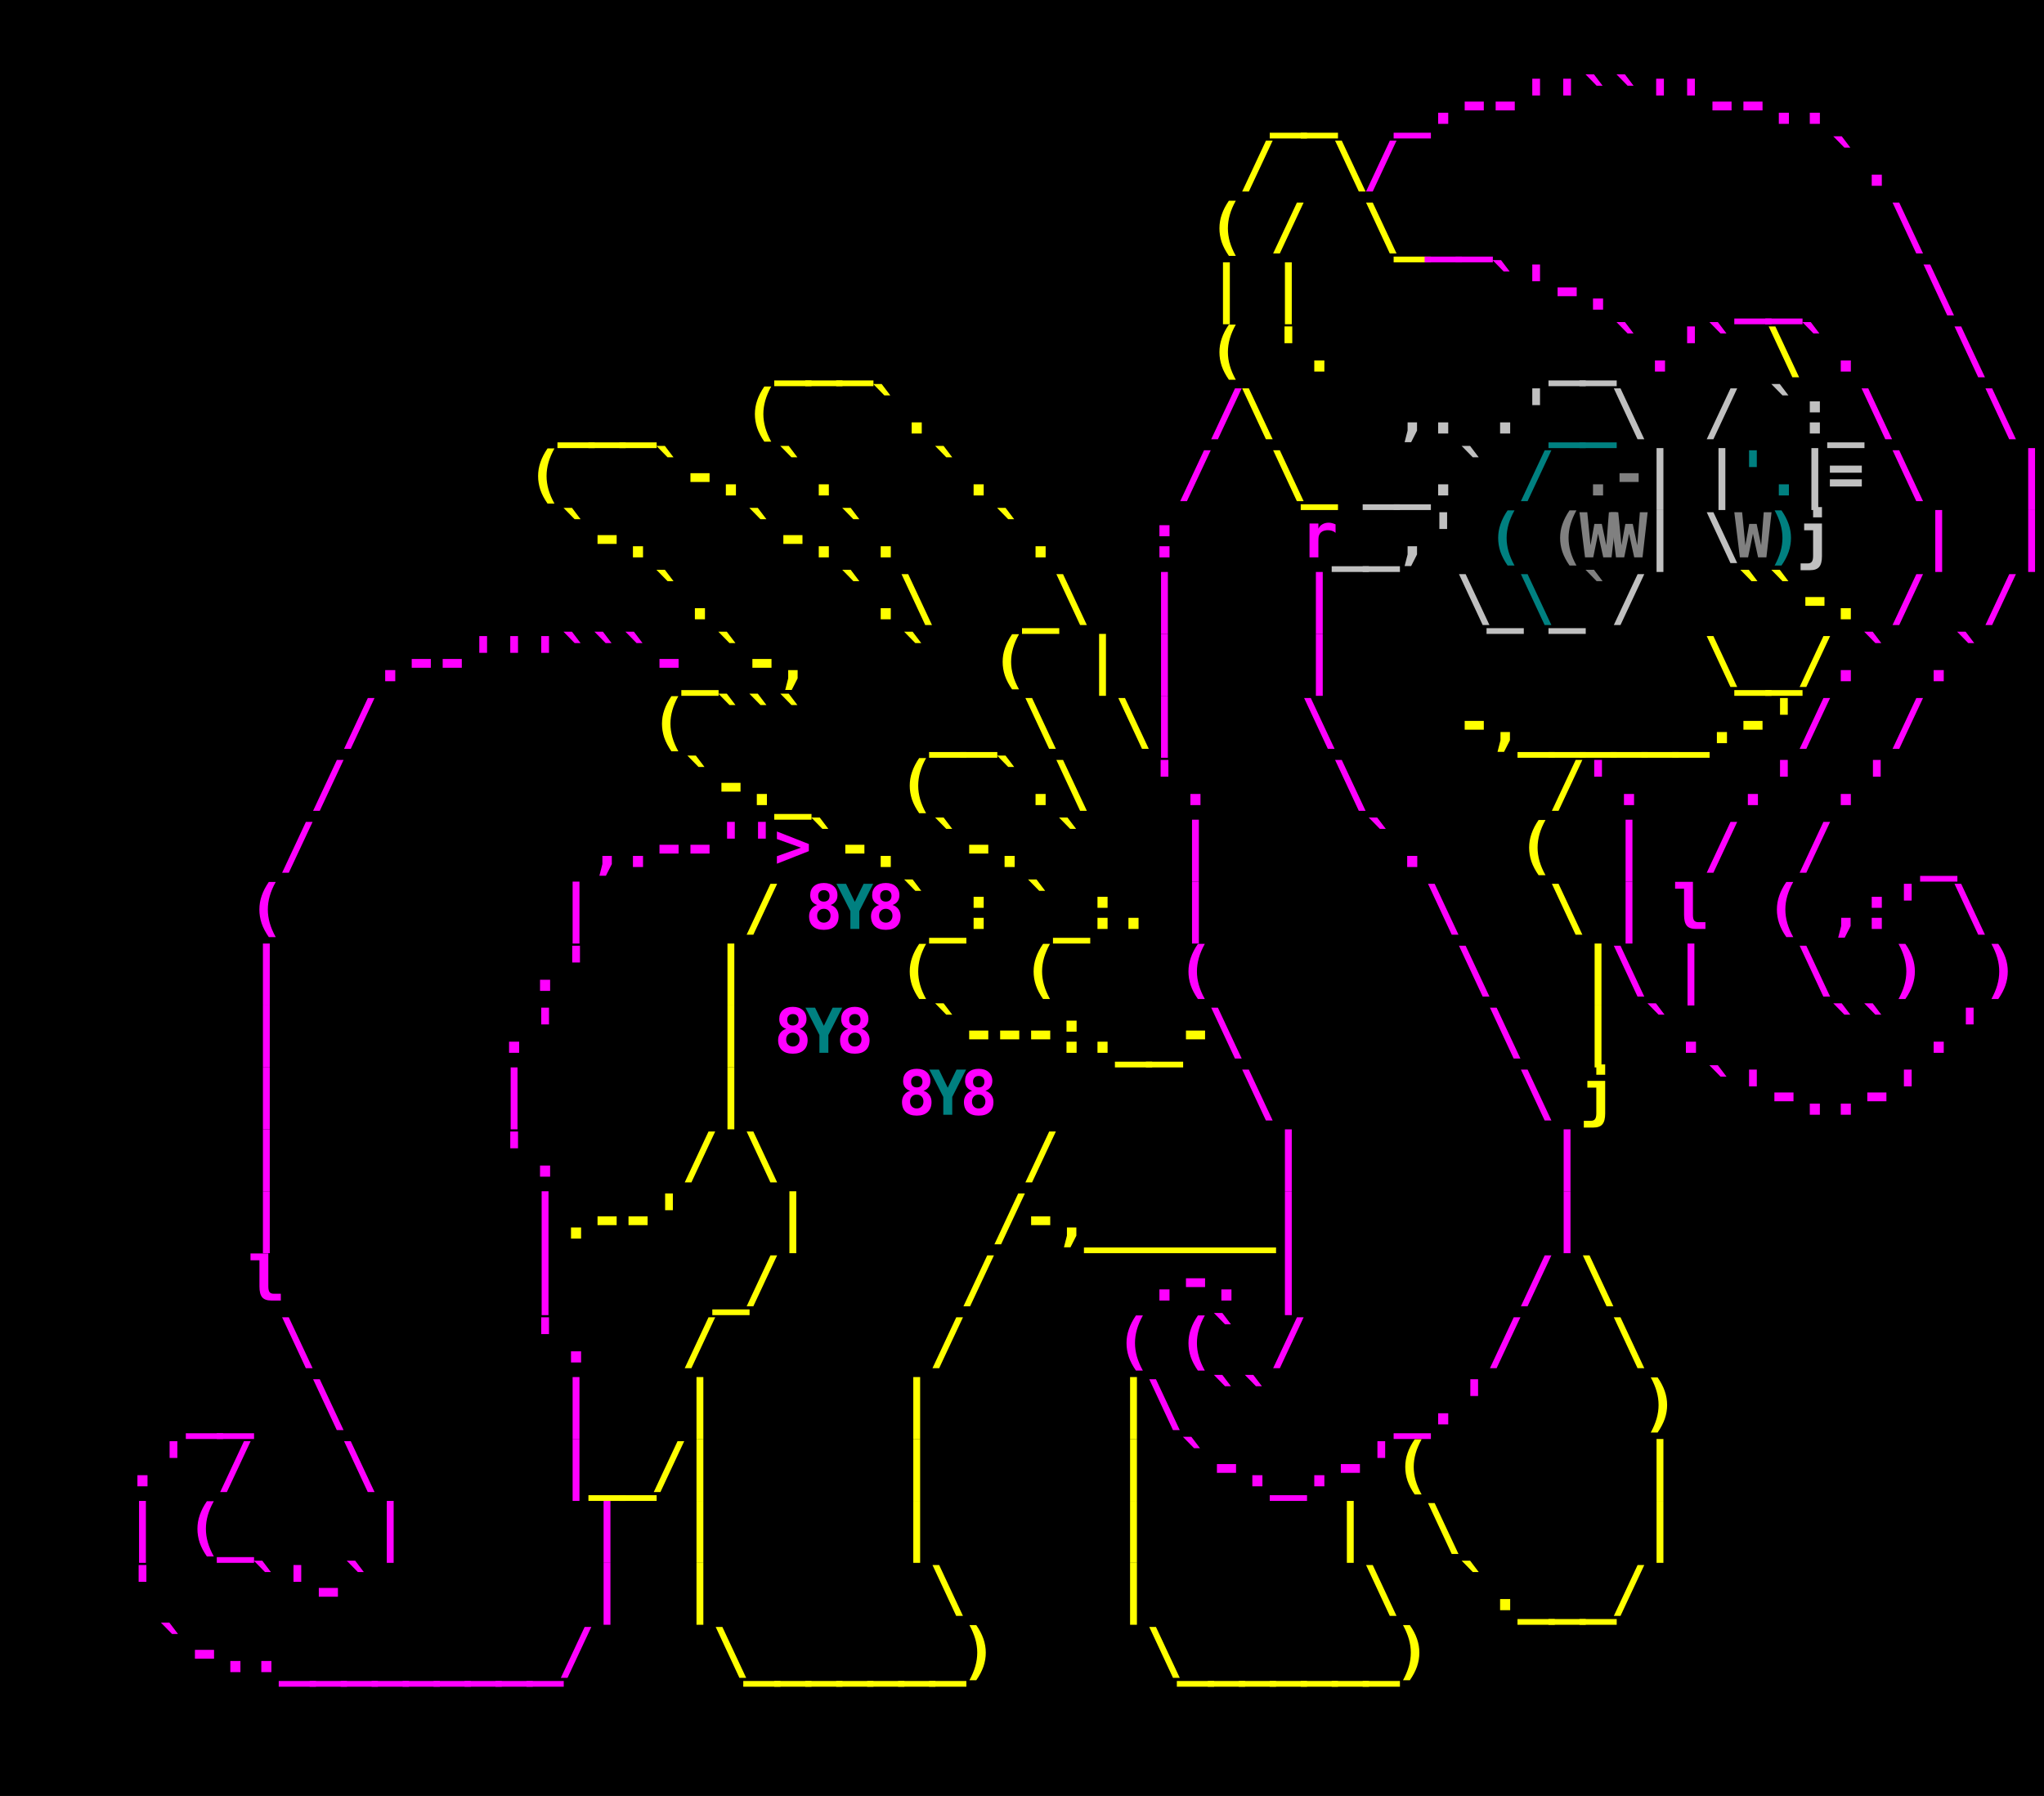
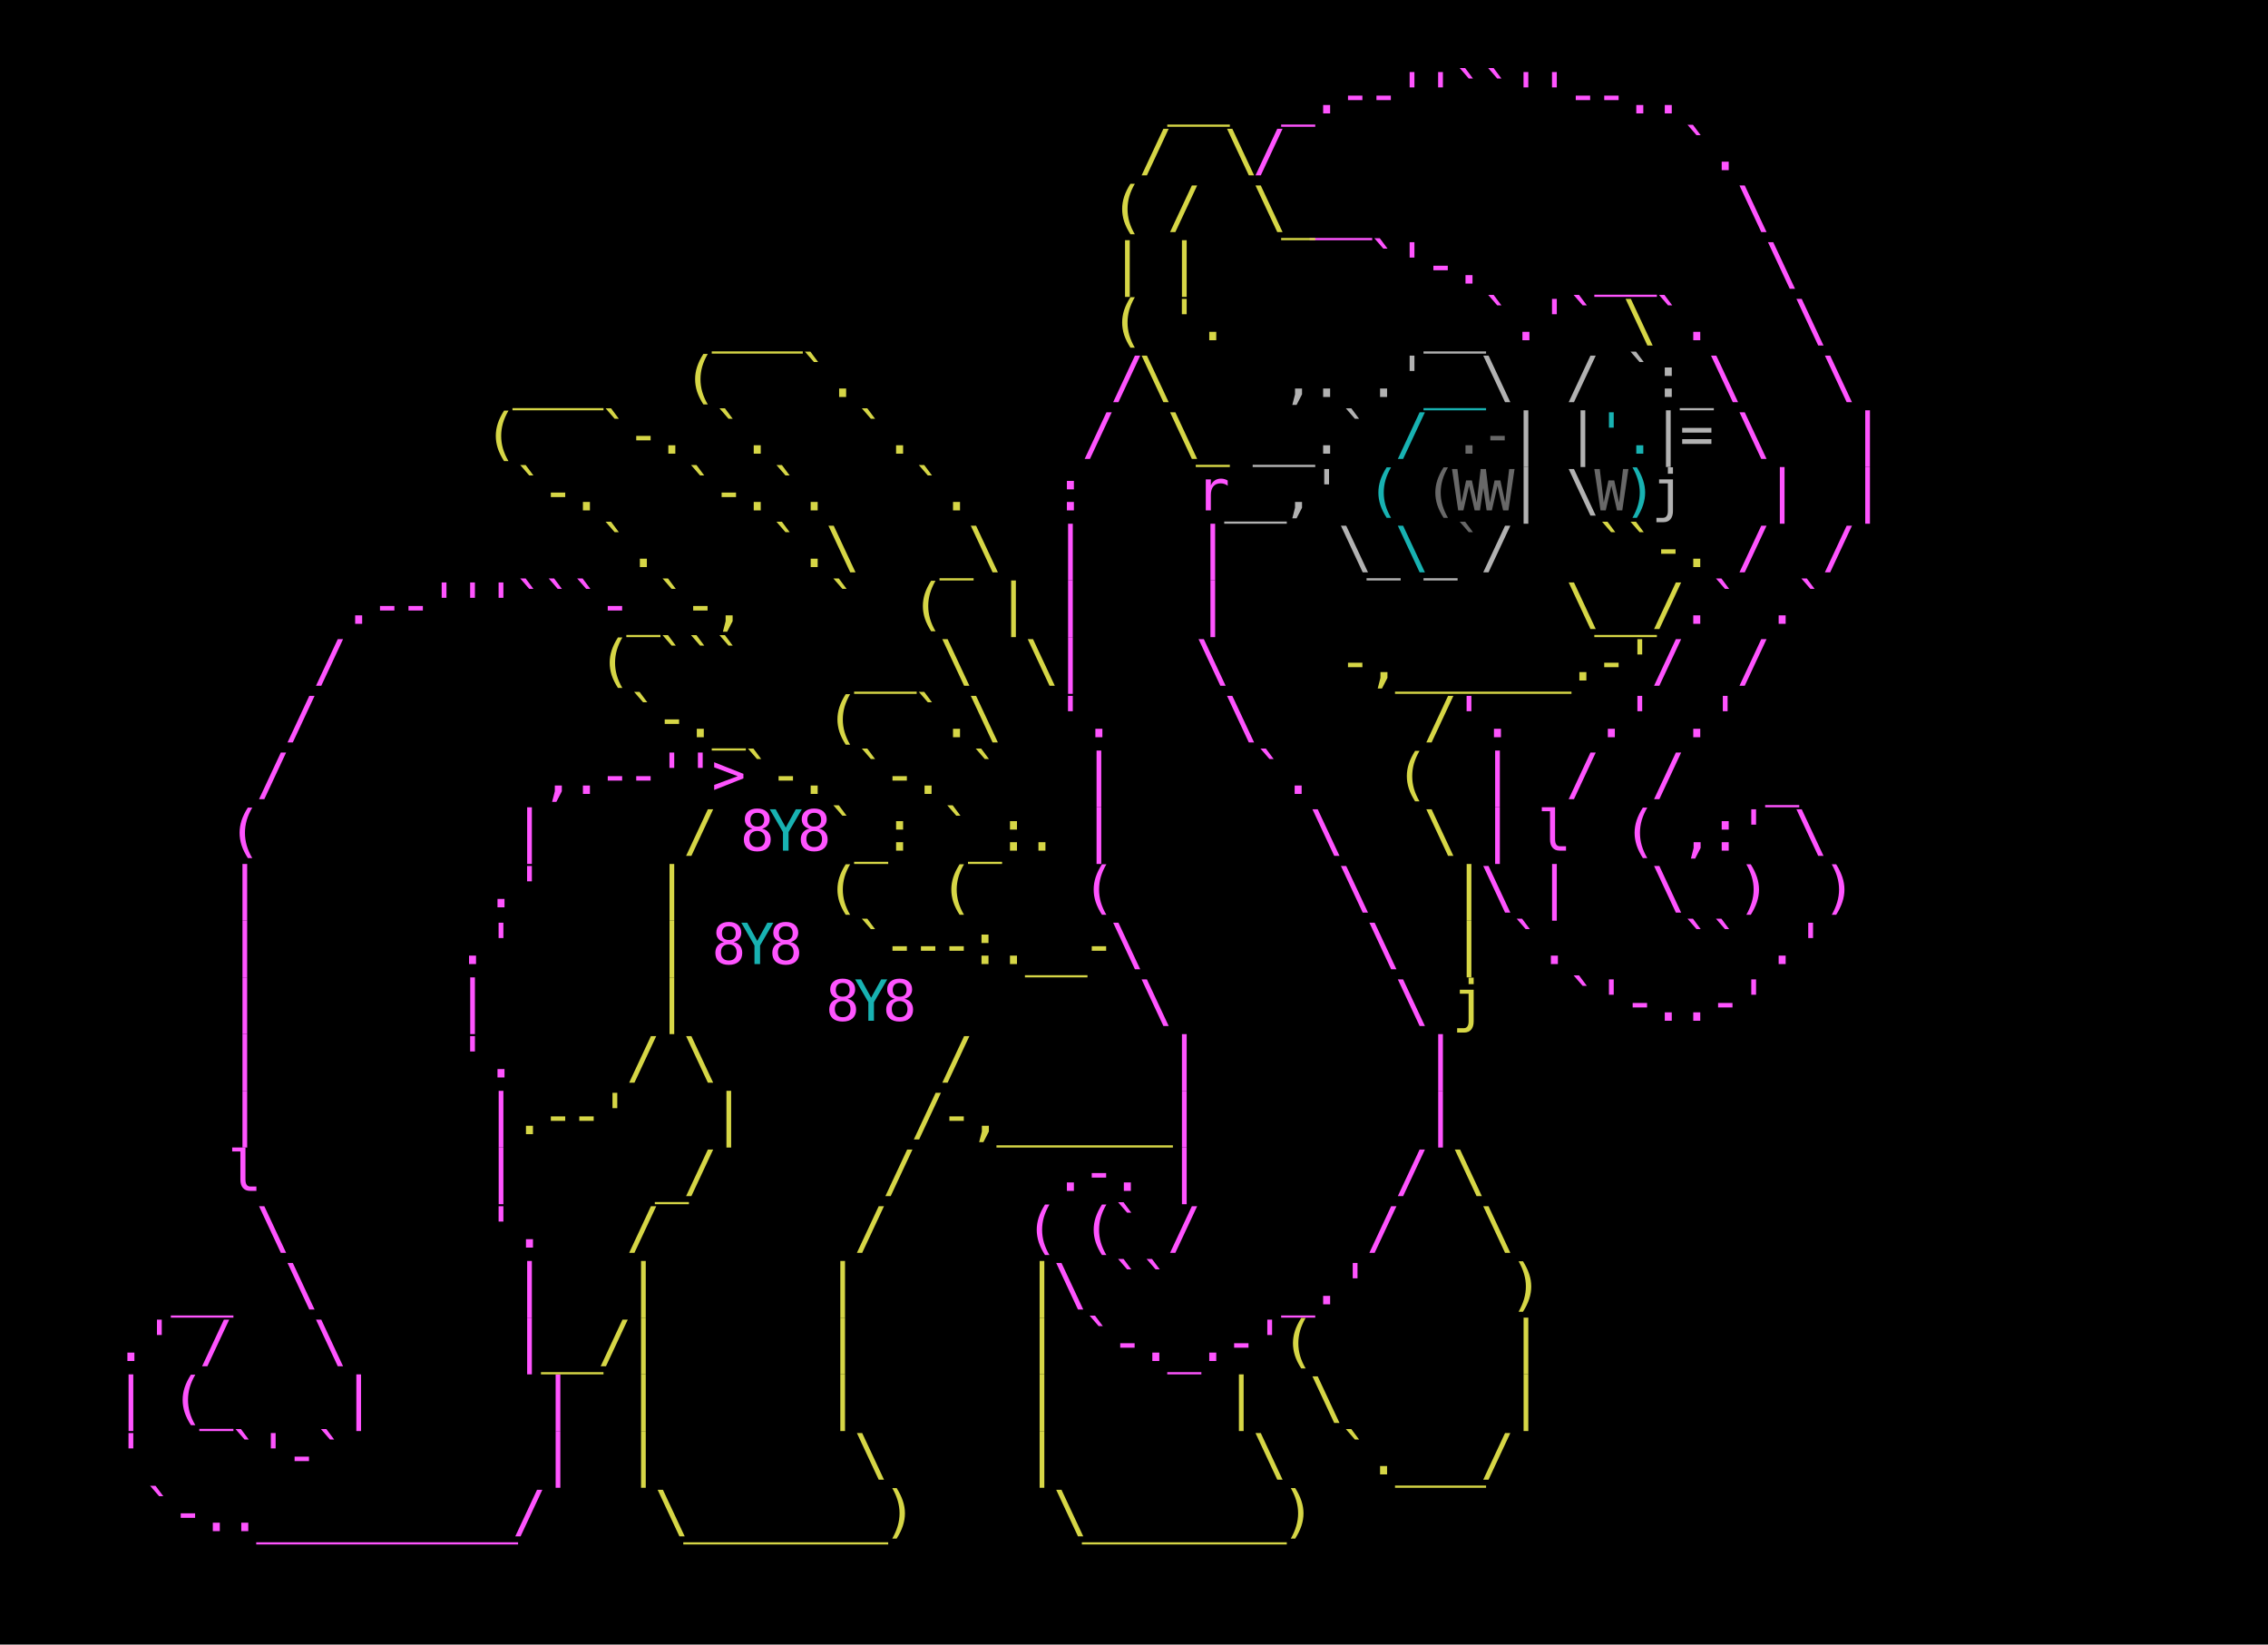
- <svg xmlns="http://www.w3.org/2000/svg" width="396" height="348">
-   <rect style="fill:black;stroke:none;" width="396" height="348" x="0" y="0" />
-   <text y="0" x="0" style="font-family:monospace;font-size:12px;font-weight:bold;">
-     <tspan x="246" y="24" style="fill:yellow;">_</tspan>
-     <tspan x="252" y="24" style="fill:yellow;">_</tspan>
-     <tspan x="270" y="24" style="fill:magenta;">_</tspan>
-     <tspan x="276" y="24" style="fill:magenta;">.</tspan>
-     <tspan x="282" y="24" style="fill:magenta;">-</tspan>
-     <tspan x="288" y="24" style="fill:magenta;">-</tspan>
-     <tspan x="294" y="24" style="fill:magenta;">'</tspan>
-     <tspan x="300" y="24" style="fill:magenta;">'</tspan>
-     <tspan x="306" y="24" style="fill:magenta;">`</tspan>
-     <tspan x="312" y="24" style="fill:magenta;">`</tspan>
-     <tspan x="318" y="24" style="fill:magenta;">'</tspan>
-     <tspan x="324" y="24" style="fill:magenta;">'</tspan>
-     <tspan x="330" y="24" style="fill:magenta;">-</tspan>
-     <tspan x="336" y="24" style="fill:magenta;">-</tspan>
-     <tspan x="342" y="24" style="fill:magenta;">.</tspan>
-     <tspan x="348" y="24" style="fill:magenta;">.</tspan>
-     <tspan x="240" y="36" style="fill:yellow;">/</tspan>
-     <tspan x="258" y="36" style="fill:yellow;">\</tspan>
-     <tspan x="264" y="36" style="fill:magenta;">/</tspan>
-     <tspan x="354" y="36" style="fill:magenta;">`</tspan>
-     <tspan x="360" y="36" style="fill:magenta;">.</tspan>
-     <tspan x="234" y="48" style="fill:yellow;">(</tspan>
-     <tspan x="246" y="48" style="fill:yellow;">/</tspan>
-     <tspan x="264" y="48" style="fill:yellow;">\</tspan>
-     <tspan x="270" y="48" style="fill:yellow;">_</tspan>
-     <tspan x="276" y="48" style="fill:magenta;">_</tspan>
-     <tspan x="282" y="48" style="fill:magenta;">_</tspan>
-     <tspan x="366" y="48" style="fill:magenta;">\</tspan>
-     <tspan x="234" y="60" style="fill:yellow;">|</tspan>
-     <tspan x="246" y="60" style="fill:yellow;">|</tspan>
-     <tspan x="288" y="60" style="fill:magenta;">`</tspan>
-     <tspan x="294" y="60" style="fill:magenta;">'</tspan>
-     <tspan x="300" y="60" style="fill:magenta;">-</tspan>
-     <tspan x="306" y="60" style="fill:magenta;">.</tspan>
-     <tspan x="336" y="60" style="fill:magenta;">_</tspan>
-     <tspan x="342" y="60" style="fill:magenta;">_</tspan>
-     <tspan x="372" y="60" style="fill:magenta;">\</tspan>
-     <tspan x="150" y="72" style="fill:yellow;">_</tspan>
-     <tspan x="156" y="72" style="fill:yellow;">_</tspan>
-     <tspan x="162" y="72" style="fill:yellow;">_</tspan>
-     <tspan x="234" y="72" style="fill:yellow;">(</tspan>
-     <tspan x="246" y="72" style="fill:yellow;">'</tspan>
-     <tspan x="252" y="72" style="fill:yellow;">.</tspan>
-     <tspan x="300" y="72" style="fill:silver;">_</tspan>
-     <tspan x="306" y="72" style="fill:silver;">_</tspan>
-     <tspan x="312" y="72" style="fill:magenta;">`</tspan>
-     <tspan x="318" y="72" style="fill:magenta;">.</tspan>
-     <tspan x="324" y="72" style="fill:magenta;">'</tspan>
-     <tspan x="330" y="72" style="fill:magenta;">`</tspan>
-     <tspan x="342" y="72" style="fill:yellow;">\</tspan>
-     <tspan x="348" y="72" style="fill:magenta;">`</tspan>
-     <tspan x="354" y="72" style="fill:magenta;">.</tspan>
-     <tspan x="378" y="72" style="fill:magenta;">\</tspan>
-     <tspan x="108" y="84" style="fill:yellow;">_</tspan>
-     <tspan x="114" y="84" style="fill:yellow;">_</tspan>
-     <tspan x="120" y="84" style="fill:yellow;">_</tspan>
-     <tspan x="144" y="84" style="fill:yellow;">(</tspan>
-     <tspan x="168" y="84" style="fill:yellow;">`</tspan>
-     <tspan x="174" y="84" style="fill:yellow;">.</tspan>
-     <tspan x="234" y="84" style="fill:magenta;">/</tspan>
-     <tspan x="240" y="84" style="fill:yellow;">\</tspan>
-     <tspan x="270" y="84" style="fill:silver;">,</tspan>
-     <tspan x="276" y="84" style="fill:silver;">.</tspan>
-     <tspan x="288" y="84" style="fill:silver;">.</tspan>
-     <tspan x="294" y="84" style="fill:silver;">'</tspan>
-     <tspan x="300" y="84" style="fill:teal;">_</tspan>
-     <tspan x="306" y="84" style="fill:teal;">_</tspan>
-     <tspan x="312" y="84" style="fill:silver;">\</tspan>
-     <tspan x="330" y="84" style="fill:silver;">/</tspan>
-     <tspan x="342" y="84" style="fill:silver;">`</tspan>
-     <tspan x="348" y="84" style="fill:silver;">:</tspan>
-     <tspan x="354" y="84" style="fill:silver;">_</tspan>
-     <tspan x="360" y="84" style="fill:magenta;">\</tspan>
-     <tspan x="384" y="84" style="fill:magenta;">\</tspan>
-     <tspan x="102" y="96" style="fill:yellow;">(</tspan>
-     <tspan x="126" y="96" style="fill:yellow;">`</tspan>
-     <tspan x="132" y="96" style="fill:yellow;">-</tspan>
-     <tspan x="138" y="96" style="fill:yellow;">.</tspan>
-     <tspan x="150" y="96" style="fill:yellow;">`</tspan>
-     <tspan x="156" y="96" style="fill:yellow;">.</tspan>
-     <tspan x="180" y="96" style="fill:yellow;">`</tspan>
-     <tspan x="186" y="96" style="fill:yellow;">.</tspan>
-     <tspan x="228" y="96" style="fill:magenta;">/</tspan>
-     <tspan x="246" y="96" style="fill:yellow;">\</tspan>
-     <tspan x="252" y="96" style="fill:yellow;">_</tspan>
-     <tspan x="264" y="96" style="fill:silver;">_</tspan>
-     <tspan x="270" y="96" style="fill:silver;">_</tspan>
-     <tspan x="276" y="96" style="fill:silver;">.</tspan>
-     <tspan x="282" y="96" style="fill:silver;">`</tspan>
-     <tspan x="294" y="96" style="fill:teal;">/</tspan>
-     <tspan x="306" y="96" style="fill:gray;">.</tspan>
-     <tspan x="312" y="96" style="fill:gray;">-</tspan>
-     <tspan x="318" y="96" style="fill:silver;">|</tspan>
-     <tspan x="330" y="96" style="fill:silver;">|</tspan>
-     <tspan x="336" y="96" style="fill:teal;">'</tspan>
-     <tspan x="342" y="96" style="fill:teal;">.</tspan>
-     <tspan x="348" y="96" style="fill:silver;">|</tspan>
-     <tspan x="354" y="96" style="fill:silver;">=</tspan>
-     <tspan x="366" y="96" style="fill:magenta;">\</tspan>
-     <tspan x="390" y="96" style="fill:magenta;">|</tspan>
-     <tspan x="108" y="108" style="fill:yellow;">`</tspan>
-     <tspan x="114" y="108" style="fill:yellow;">-</tspan>
-     <tspan x="120" y="108" style="fill:yellow;">.</tspan>
-     <tspan x="144" y="108" style="fill:yellow;">`</tspan>
-     <tspan x="150" y="108" style="fill:yellow;">-</tspan>
-     <tspan x="156" y="108" style="fill:yellow;">.</tspan>
-     <tspan x="162" y="108" style="fill:yellow;">`</tspan>
-     <tspan x="168" y="108" style="fill:yellow;">.</tspan>
-     <tspan x="192" y="108" style="fill:yellow;">`</tspan>
-     <tspan x="198" y="108" style="fill:yellow;">.</tspan>
-     <tspan x="222" y="108" style="fill:magenta;">:</tspan>
-     <tspan x="252" y="108" style="fill:magenta;">r</tspan>
-     <tspan x="258" y="108" style="fill:silver;">_</tspan>
-     <tspan x="264" y="108" style="fill:silver;">_</tspan>
-     <tspan x="270" y="108" style="fill:silver;">,</tspan>
-     <tspan x="276" y="108" style="fill:silver;">'</tspan>
-     <tspan x="288" y="108" style="fill:teal;">(</tspan>
-     <tspan x="300" y="108" style="fill:gray;">(</tspan>
-     <tspan x="306" y="108" style="fill:gray;">W</tspan>
-     <tspan x="312" y="108" style="fill:gray;">W</tspan>
-     <tspan x="318" y="108" style="fill:silver;">|</tspan>
-     <tspan x="330" y="108" style="fill:silver;">\</tspan>
-     <tspan x="336" y="108" style="fill:gray;">W</tspan>
-     <tspan x="342" y="108" style="fill:teal;">)</tspan>
-     <tspan x="348" y="108" style="fill:silver;">j</tspan>
-     <tspan x="372" y="108" style="fill:magenta;">|</tspan>
-     <tspan x="390" y="108" style="fill:magenta;">|</tspan>
-     <tspan x="126" y="120" style="fill:yellow;">`</tspan>
-     <tspan x="132" y="120" style="fill:yellow;">.</tspan>
-     <tspan x="162" y="120" style="fill:yellow;">`</tspan>
-     <tspan x="168" y="120" style="fill:yellow;">.</tspan>
-     <tspan x="174" y="120" style="fill:yellow;">\</tspan>
-     <tspan x="198" y="120" style="fill:yellow;">_</tspan>
-     <tspan x="204" y="120" style="fill:yellow;">\</tspan>
-     <tspan x="222" y="120" style="fill:magenta;">|</tspan>
-     <tspan x="252" y="120" style="fill:magenta;">|</tspan>
-     <tspan x="282" y="120" style="fill:silver;">\</tspan>
-     <tspan x="288" y="120" style="fill:silver;">_</tspan>
-     <tspan x="294" y="120" style="fill:teal;">\</tspan>
-     <tspan x="300" y="120" style="fill:silver;">_</tspan>
-     <tspan x="306" y="120" style="fill:gray;">`</tspan>
-     <tspan x="312" y="120" style="fill:silver;">/</tspan>
-     <tspan x="336" y="120" style="fill:yellow;">`</tspan>
-     <tspan x="342" y="120" style="fill:yellow;">`</tspan>
-     <tspan x="348" y="120" style="fill:yellow;">-</tspan>
-     <tspan x="354" y="120" style="fill:yellow;">.</tspan>
-     <tspan x="366" y="120" style="fill:magenta;">/</tspan>
-     <tspan x="384" y="120" style="fill:magenta;">/</tspan>
-     <tspan x="72" y="132" style="fill:magenta;">.</tspan>
-     <tspan x="78" y="132" style="fill:magenta;">-</tspan>
-     <tspan x="84" y="132" style="fill:magenta;">-</tspan>
-     <tspan x="90" y="132" style="fill:magenta;">'</tspan>
-     <tspan x="96" y="132" style="fill:magenta;">'</tspan>
-     <tspan x="102" y="132" style="fill:magenta;">'</tspan>
-     <tspan x="108" y="132" style="fill:magenta;">`</tspan>
-     <tspan x="114" y="132" style="fill:magenta;">`</tspan>
-     <tspan x="120" y="132" style="fill:magenta;">`</tspan>
-     <tspan x="126" y="132" style="fill:magenta;">-</tspan>
-     <tspan x="132" y="132" style="fill:yellow;">_</tspan>
-     <tspan x="138" y="132" style="fill:yellow;">`</tspan>
-     <tspan x="144" y="132" style="fill:yellow;">-</tspan>
-     <tspan x="150" y="132" style="fill:yellow;">,</tspan>
-     <tspan x="174" y="132" style="fill:yellow;">`</tspan>
-     <tspan x="192" y="132" style="fill:yellow;">(</tspan>
-     <tspan x="210" y="132" style="fill:yellow;">|</tspan>
-     <tspan x="222" y="132" style="fill:magenta;">|</tspan>
-     <tspan x="252" y="132" style="fill:magenta;">|</tspan>
-     <tspan x="330" y="132" style="fill:yellow;">\</tspan>
-     <tspan x="336" y="132" style="fill:yellow;">_</tspan>
-     <tspan x="342" y="132" style="fill:yellow;">_</tspan>
-     <tspan x="348" y="132" style="fill:yellow;">/</tspan>
-     <tspan x="354" y="132" style="fill:magenta;">.</tspan>
-     <tspan x="360" y="132" style="fill:magenta;">`</tspan>
-     <tspan x="372" y="132" style="fill:magenta;">.</tspan>
-     <tspan x="378" y="132" style="fill:magenta;">`</tspan>
-     <tspan x="66" y="144" style="fill:magenta;">/</tspan>
-     <tspan x="126" y="144" style="fill:yellow;">(</tspan>
-     <tspan x="138" y="144" style="fill:yellow;">`</tspan>
-     <tspan x="144" y="144" style="fill:yellow;">`</tspan>
-     <tspan x="150" y="144" style="fill:yellow;">`</tspan>
-     <tspan x="180" y="144" style="fill:yellow;">_</tspan>
-     <tspan x="186" y="144" style="fill:yellow;">_</tspan>
-     <tspan x="198" y="144" style="fill:yellow;">\</tspan>
-     <tspan x="216" y="144" style="fill:yellow;">\</tspan>
-     <tspan x="222" y="144" style="fill:magenta;">|</tspan>
-     <tspan x="252" y="144" style="fill:magenta;">\</tspan>
-     <tspan x="282" y="144" style="fill:yellow;">-</tspan>
-     <tspan x="288" y="144" style="fill:yellow;">,</tspan>
-     <tspan x="294" y="144" style="fill:yellow;">_</tspan>
-     <tspan x="300" y="144" style="fill:yellow;">_</tspan>
-     <tspan x="306" y="144" style="fill:yellow;">_</tspan>
-     <tspan x="312" y="144" style="fill:yellow;">_</tspan>
-     <tspan x="318" y="144" style="fill:yellow;">_</tspan>
-     <tspan x="324" y="144" style="fill:yellow;">_</tspan>
-     <tspan x="330" y="144" style="fill:yellow;">.</tspan>
-     <tspan x="336" y="144" style="fill:yellow;">-</tspan>
-     <tspan x="342" y="144" style="fill:yellow;">'</tspan>
-     <tspan x="348" y="144" style="fill:magenta;">/</tspan>
-     <tspan x="366" y="144" style="fill:magenta;">/</tspan>
-     <tspan x="60" y="156" style="fill:magenta;">/</tspan>
-     <tspan x="132" y="156" style="fill:yellow;">`</tspan>
-     <tspan x="138" y="156" style="fill:yellow;">-</tspan>
-     <tspan x="144" y="156" style="fill:yellow;">.</tspan>
-     <tspan x="150" y="156" style="fill:yellow;">_</tspan>
-     <tspan x="174" y="156" style="fill:yellow;">(</tspan>
-     <tspan x="192" y="156" style="fill:yellow;">`</tspan>
-     <tspan x="198" y="156" style="fill:yellow;">.</tspan>
-     <tspan x="204" y="156" style="fill:yellow;">\</tspan>
-     <tspan x="222" y="156" style="fill:magenta;">'</tspan>
-     <tspan x="228" y="156" style="fill:magenta;">.</tspan>
-     <tspan x="258" y="156" style="fill:magenta;">\</tspan>
-     <tspan x="300" y="156" style="fill:yellow;">/</tspan>
-     <tspan x="306" y="156" style="fill:magenta;">'</tspan>
-     <tspan x="312" y="156" style="fill:magenta;">.</tspan>
-     <tspan x="336" y="156" style="fill:magenta;">.</tspan>
-     <tspan x="342" y="156" style="fill:magenta;">'</tspan>
-     <tspan x="354" y="156" style="fill:magenta;">.</tspan>
-     <tspan x="360" y="156" style="fill:magenta;">'</tspan>
-     <tspan x="54" y="168" style="fill:magenta;">/</tspan>
-     <tspan x="114" y="168" style="fill:magenta;">,</tspan>
-     <tspan x="120" y="168" style="fill:magenta;">.</tspan>
-     <tspan x="126" y="168" style="fill:magenta;">-</tspan>
-     <tspan x="132" y="168" style="fill:magenta;">-</tspan>
-     <tspan x="138" y="168" style="fill:magenta;">'</tspan>
-     <tspan x="144" y="168" style="fill:magenta;">'</tspan>
-     <tspan x="150" y="168" style="fill:magenta;">&gt;</tspan>
-     <tspan x="156" y="168" style="fill:yellow;">`</tspan>
-     <tspan x="162" y="168" style="fill:yellow;">-</tspan>
-     <tspan x="168" y="168" style="fill:yellow;">.</tspan>
-     <tspan x="180" y="168" style="fill:yellow;">`</tspan>
-     <tspan x="186" y="168" style="fill:yellow;">-</tspan>
-     <tspan x="192" y="168" style="fill:yellow;">.</tspan>
-     <tspan x="204" y="168" style="fill:yellow;">`</tspan>
-     <tspan x="228" y="168" style="fill:magenta;">|</tspan>
-     <tspan x="264" y="168" style="fill:magenta;">`</tspan>
-     <tspan x="270" y="168" style="fill:magenta;">.</tspan>
-     <tspan x="294" y="168" style="fill:yellow;">(</tspan>
-     <tspan x="312" y="168" style="fill:magenta;">|</tspan>
-     <tspan x="330" y="168" style="fill:magenta;">/</tspan>
-     <tspan x="348" y="168" style="fill:magenta;">/</tspan>
-     <tspan x="372" y="168" style="fill:magenta;">_</tspan>
-     <tspan x="48" y="180" style="fill:magenta;">(</tspan>
-     <tspan x="108" y="180" style="fill:magenta;">|</tspan>
-     <tspan x="144" y="180" style="fill:yellow;">/</tspan>
-     <tspan x="156" y="180" style="fill:magenta;">8</tspan>
-     <tspan x="162" y="180" style="fill:teal;">Y</tspan>
-     <tspan x="168" y="180" style="fill:magenta;">8</tspan>
-     <tspan x="174" y="180" style="fill:yellow;">`</tspan>
-     <tspan x="180" y="180" style="fill:yellow;">_</tspan>
-     <tspan x="186" y="180" style="fill:yellow;">:</tspan>
-     <tspan x="198" y="180" style="fill:yellow;">`</tspan>
-     <tspan x="204" y="180" style="fill:yellow;">_</tspan>
-     <tspan x="210" y="180" style="fill:yellow;">:</tspan>
-     <tspan x="216" y="180" style="fill:yellow;">.</tspan>
-     <tspan x="228" y="180" style="fill:magenta;">|</tspan>
-     <tspan x="276" y="180" style="fill:magenta;">\</tspan>
-     <tspan x="300" y="180" style="fill:yellow;">\</tspan>
-     <tspan x="312" y="180" style="fill:magenta;">|</tspan>
-     <tspan x="324" y="180" style="fill:magenta;">l</tspan>
-     <tspan x="342" y="180" style="fill:magenta;">(</tspan>
-     <tspan x="354" y="180" style="fill:magenta;">,</tspan>
-     <tspan x="360" y="180" style="fill:magenta;">:</tspan>
-     <tspan x="366" y="180" style="fill:magenta;">'</tspan>
-     <tspan x="378" y="180" style="fill:magenta;">\</tspan>
-     <tspan x="48" y="192" style="fill:magenta;">|</tspan>
-     <tspan x="102" y="192" style="fill:magenta;">.</tspan>
-     <tspan x="108" y="192" style="fill:magenta;">'</tspan>
-     <tspan x="138" y="192" style="fill:yellow;">|</tspan>
-     <tspan x="174" y="192" style="fill:yellow;">(</tspan>
-     <tspan x="198" y="192" style="fill:yellow;">(</tspan>
-     <tspan x="228" y="192" style="fill:magenta;">(</tspan>
-     <tspan x="282" y="192" style="fill:magenta;">\</tspan>
-     <tspan x="306" y="192" style="fill:yellow;">|</tspan>
-     <tspan x="312" y="192" style="fill:magenta;">\</tspan>
-     <tspan x="324" y="192" style="fill:magenta;">|</tspan>
-     <tspan x="348" y="192" style="fill:magenta;">\</tspan>
-     <tspan x="366" y="192" style="fill:magenta;">)</tspan>
-     <tspan x="384" y="192" style="fill:magenta;">)</tspan>
-     <tspan x="48" y="204" style="fill:magenta;">|</tspan>
-     <tspan x="96" y="204" style="fill:magenta;">.</tspan>
-     <tspan x="102" y="204" style="fill:magenta;">'</tspan>
-     <tspan x="138" y="204" style="fill:yellow;">|</tspan>
-     <tspan x="150" y="204" style="fill:magenta;">8</tspan>
-     <tspan x="156" y="204" style="fill:teal;">Y</tspan>
-     <tspan x="162" y="204" style="fill:magenta;">8</tspan>
-     <tspan x="180" y="204" style="fill:yellow;">`</tspan>
-     <tspan x="186" y="204" style="fill:yellow;">-</tspan>
-     <tspan x="192" y="204" style="fill:yellow;">-</tspan>
-     <tspan x="198" y="204" style="fill:yellow;">-</tspan>
-     <tspan x="204" y="204" style="fill:yellow;">:</tspan>
-     <tspan x="210" y="204" style="fill:yellow;">.</tspan>
-     <tspan x="216" y="204" style="fill:yellow;">_</tspan>
-     <tspan x="222" y="204" style="fill:yellow;">_</tspan>
-     <tspan x="228" y="204" style="fill:yellow;">-</tspan>
-     <tspan x="234" y="204" style="fill:magenta;">\</tspan>
-     <tspan x="288" y="204" style="fill:magenta;">\</tspan>
-     <tspan x="306" y="204" style="fill:yellow;">|</tspan>
-     <tspan x="318" y="204" style="fill:magenta;">`</tspan>
-     <tspan x="324" y="204" style="fill:magenta;">.</tspan>
-     <tspan x="354" y="204" style="fill:magenta;">`</tspan>
-     <tspan x="360" y="204" style="fill:magenta;">`</tspan>
-     <tspan x="372" y="204" style="fill:magenta;">.</tspan>
-     <tspan x="378" y="204" style="fill:magenta;">'</tspan>
-     <tspan x="48" y="216" style="fill:magenta;">|</tspan>
-     <tspan x="96" y="216" style="fill:magenta;">|</tspan>
-     <tspan x="138" y="216" style="fill:yellow;">|</tspan>
-     <tspan x="174" y="216" style="fill:magenta;">8</tspan>
-     <tspan x="180" y="216" style="fill:teal;">Y</tspan>
-     <tspan x="186" y="216" style="fill:magenta;">8</tspan>
-     <tspan x="240" y="216" style="fill:magenta;">\</tspan>
-     <tspan x="294" y="216" style="fill:magenta;">\</tspan>
-     <tspan x="306" y="216" style="fill:yellow;">j</tspan>
-     <tspan x="330" y="216" style="fill:magenta;">`</tspan>
-     <tspan x="336" y="216" style="fill:magenta;">'</tspan>
-     <tspan x="342" y="216" style="fill:magenta;">-</tspan>
-     <tspan x="348" y="216" style="fill:magenta;">.</tspan>
-     <tspan x="354" y="216" style="fill:magenta;">.</tspan>
-     <tspan x="360" y="216" style="fill:magenta;">-</tspan>
-     <tspan x="366" y="216" style="fill:magenta;">'</tspan>
-     <tspan x="48" y="228" style="fill:magenta;">|</tspan>
-     <tspan x="96" y="228" style="fill:magenta;">'</tspan>
-     <tspan x="102" y="228" style="fill:magenta;">.</tspan>
-     <tspan x="132" y="228" style="fill:yellow;">/</tspan>
-     <tspan x="144" y="228" style="fill:yellow;">\</tspan>
-     <tspan x="198" y="228" style="fill:yellow;">/</tspan>
-     <tspan x="246" y="228" style="fill:magenta;">|</tspan>
-     <tspan x="300" y="228" style="fill:magenta;">|</tspan>
-     <tspan x="48" y="240" style="fill:magenta;">|</tspan>
-     <tspan x="102" y="240" style="fill:magenta;">|</tspan>
-     <tspan x="108" y="240" style="fill:yellow;">.</tspan>
-     <tspan x="114" y="240" style="fill:yellow;">-</tspan>
-     <tspan x="120" y="240" style="fill:yellow;">-</tspan>
-     <tspan x="126" y="240" style="fill:yellow;">'</tspan>
-     <tspan x="150" y="240" style="fill:yellow;">|</tspan>
-     <tspan x="192" y="240" style="fill:yellow;">/</tspan>
-     <tspan x="198" y="240" style="fill:yellow;">-</tspan>
-     <tspan x="204" y="240" style="fill:yellow;">,</tspan>
-     <tspan x="210" y="240" style="fill:yellow;">_</tspan>
-     <tspan x="216" y="240" style="fill:yellow;">_</tspan>
-     <tspan x="222" y="240" style="fill:yellow;">_</tspan>
-     <tspan x="228" y="240" style="fill:yellow;">_</tspan>
-     <tspan x="234" y="240" style="fill:yellow;">_</tspan>
-     <tspan x="240" y="240" style="fill:yellow;">_</tspan>
-     <tspan x="246" y="240" style="fill:magenta;">|</tspan>
-     <tspan x="300" y="240" style="fill:magenta;">|</tspan>
-     <tspan x="48" y="252" style="fill:magenta;">l</tspan>
-     <tspan x="102" y="252" style="fill:magenta;">|</tspan>
-     <tspan x="138" y="252" style="fill:yellow;">_</tspan>
-     <tspan x="144" y="252" style="fill:yellow;">/</tspan>
-     <tspan x="186" y="252" style="fill:yellow;">/</tspan>
-     <tspan x="222" y="252" style="fill:magenta;">.</tspan>
-     <tspan x="228" y="252" style="fill:magenta;">-</tspan>
-     <tspan x="234" y="252" style="fill:magenta;">.</tspan>
-     <tspan x="246" y="252" style="fill:magenta;">|</tspan>
-     <tspan x="294" y="252" style="fill:magenta;">/</tspan>
-     <tspan x="306" y="252" style="fill:yellow;">\</tspan>
-     <tspan x="54" y="264" style="fill:magenta;">\</tspan>
-     <tspan x="102" y="264" style="fill:magenta;">'</tspan>
-     <tspan x="108" y="264" style="fill:magenta;">.</tspan>
-     <tspan x="132" y="264" style="fill:yellow;">/</tspan>
-     <tspan x="180" y="264" style="fill:yellow;">/</tspan>
-     <tspan x="216" y="264" style="fill:magenta;">(</tspan>
-     <tspan x="228" y="264" style="fill:magenta;">(</tspan>
-     <tspan x="234" y="264" style="fill:magenta;">`</tspan>
-     <tspan x="246" y="264" style="fill:magenta;">/</tspan>
-     <tspan x="288" y="264" style="fill:magenta;">/</tspan>
-     <tspan x="312" y="264" style="fill:yellow;">\</tspan>
-     <tspan x="36" y="276" style="fill:magenta;">_</tspan>
-     <tspan x="42" y="276" style="fill:magenta;">_</tspan>
-     <tspan x="60" y="276" style="fill:magenta;">\</tspan>
-     <tspan x="108" y="276" style="fill:magenta;">|</tspan>
-     <tspan x="132" y="276" style="fill:yellow;">|</tspan>
-     <tspan x="174" y="276" style="fill:yellow;">|</tspan>
-     <tspan x="216" y="276" style="fill:yellow;">|</tspan>
-     <tspan x="222" y="276" style="fill:magenta;">\</tspan>
-     <tspan x="234" y="276" style="fill:magenta;">`</tspan>
-     <tspan x="240" y="276" style="fill:magenta;">`</tspan>
-     <tspan x="270" y="276" style="fill:magenta;">_</tspan>
-     <tspan x="276" y="276" style="fill:magenta;">.</tspan>
-     <tspan x="282" y="276" style="fill:magenta;">'</tspan>
-     <tspan x="318" y="276" style="fill:yellow;">)</tspan>
-     <tspan x="24" y="288" style="fill:magenta;">.</tspan>
-     <tspan x="30" y="288" style="fill:magenta;">'</tspan>
-     <tspan x="42" y="288" style="fill:magenta;">/</tspan>
-     <tspan x="66" y="288" style="fill:magenta;">\</tspan>
-     <tspan x="108" y="288" style="fill:magenta;">|</tspan>
-     <tspan x="114" y="288" style="fill:yellow;">_</tspan>
-     <tspan x="120" y="288" style="fill:yellow;">_</tspan>
-     <tspan x="126" y="288" style="fill:yellow;">/</tspan>
-     <tspan x="132" y="288" style="fill:yellow;">|</tspan>
-     <tspan x="174" y="288" style="fill:yellow;">|</tspan>
-     <tspan x="216" y="288" style="fill:yellow;">|</tspan>
-     <tspan x="228" y="288" style="fill:magenta;">`</tspan>
-     <tspan x="234" y="288" style="fill:magenta;">-</tspan>
-     <tspan x="240" y="288" style="fill:magenta;">.</tspan>
-     <tspan x="246" y="288" style="fill:magenta;">_</tspan>
-     <tspan x="252" y="288" style="fill:magenta;">.</tspan>
-     <tspan x="258" y="288" style="fill:magenta;">-</tspan>
-     <tspan x="264" y="288" style="fill:magenta;">'</tspan>
-     <tspan x="270" y="288" style="fill:yellow;">(</tspan>
-     <tspan x="318" y="288" style="fill:yellow;">|</tspan>
-     <tspan x="24" y="300" style="fill:magenta;">|</tspan>
-     <tspan x="36" y="300" style="fill:magenta;">(</tspan>
-     <tspan x="42" y="300" style="fill:magenta;">_</tspan>
-     <tspan x="72" y="300" style="fill:magenta;">|</tspan>
-     <tspan x="114" y="300" style="fill:magenta;">|</tspan>
-     <tspan x="132" y="300" style="fill:yellow;">|</tspan>
-     <tspan x="174" y="300" style="fill:yellow;">|</tspan>
-     <tspan x="216" y="300" style="fill:yellow;">|</tspan>
-     <tspan x="258" y="300" style="fill:yellow;">|</tspan>
-     <tspan x="276" y="300" style="fill:yellow;">\</tspan>
-     <tspan x="318" y="300" style="fill:yellow;">|</tspan>
-     <tspan x="24" y="312" style="fill:magenta;">'</tspan>
-     <tspan x="48" y="312" style="fill:magenta;">`</tspan>
-     <tspan x="54" y="312" style="fill:magenta;">'</tspan>
-     <tspan x="60" y="312" style="fill:magenta;">-</tspan>
-     <tspan x="66" y="312" style="fill:magenta;">`</tspan>
-     <tspan x="114" y="312" style="fill:magenta;">|</tspan>
-     <tspan x="132" y="312" style="fill:yellow;">|</tspan>
-     <tspan x="180" y="312" style="fill:yellow;">\</tspan>
-     <tspan x="216" y="312" style="fill:yellow;">|</tspan>
-     <tspan x="264" y="312" style="fill:yellow;">\</tspan>
-     <tspan x="282" y="312" style="fill:yellow;">`</tspan>
-     <tspan x="288" y="312" style="fill:yellow;">.</tspan>
-     <tspan x="294" y="312" style="fill:yellow;">_</tspan>
-     <tspan x="300" y="312" style="fill:yellow;">_</tspan>
-     <tspan x="306" y="312" style="fill:yellow;">_</tspan>
-     <tspan x="312" y="312" style="fill:yellow;">/</tspan>
-     <tspan x="30" y="324" style="fill:magenta;">`</tspan>
-     <tspan x="36" y="324" style="fill:magenta;">-</tspan>
-     <tspan x="42" y="324" style="fill:magenta;">.</tspan>
-     <tspan x="48" y="324" style="fill:magenta;">.</tspan>
-     <tspan x="54" y="324" style="fill:magenta;">_</tspan>
-     <tspan x="60" y="324" style="fill:magenta;">_</tspan>
-     <tspan x="66" y="324" style="fill:magenta;">_</tspan>
-     <tspan x="72" y="324" style="fill:magenta;">_</tspan>
-     <tspan x="78" y="324" style="fill:magenta;">_</tspan>
-     <tspan x="84" y="324" style="fill:magenta;">_</tspan>
-     <tspan x="90" y="324" style="fill:magenta;">_</tspan>
-     <tspan x="96" y="324" style="fill:magenta;">_</tspan>
-     <tspan x="102" y="324" style="fill:magenta;">_</tspan>
-     <tspan x="108" y="324" style="fill:magenta;">/</tspan>
-     <tspan x="138" y="324" style="fill:yellow;">\</tspan>
-     <tspan x="144" y="324" style="fill:yellow;">_</tspan>
-     <tspan x="150" y="324" style="fill:yellow;">_</tspan>
-     <tspan x="156" y="324" style="fill:yellow;">_</tspan>
-     <tspan x="162" y="324" style="fill:yellow;">_</tspan>
-     <tspan x="168" y="324" style="fill:yellow;">_</tspan>
-     <tspan x="174" y="324" style="fill:yellow;">_</tspan>
-     <tspan x="180" y="324" style="fill:yellow;">_</tspan>
-     <tspan x="186" y="324" style="fill:yellow;">)</tspan>
-     <tspan x="222" y="324" style="fill:yellow;">\</tspan>
-     <tspan x="228" y="324" style="fill:yellow;">_</tspan>
-     <tspan x="234" y="324" style="fill:yellow;">_</tspan>
-     <tspan x="240" y="324" style="fill:yellow;">_</tspan>
-     <tspan x="246" y="324" style="fill:yellow;">_</tspan>
-     <tspan x="252" y="324" style="fill:yellow;">_</tspan>
-     <tspan x="258" y="324" style="fill:yellow;">_</tspan>
-     <tspan x="264" y="324" style="fill:yellow;">_</tspan>
-     <tspan x="270" y="324" style="fill:yellow;">)</tspan>
+ <svg xmlns="http://www.w3.org/2000/svg" width="480.0" height="348">
+   <rect style="fill:#000000;stroke:none;" width="480.0" height="348" x="0" y="0" />
+   <text y="0" x="0" style="font-family:monospace;font-size:12px;font-weight:#b2b2b2;fill:white;fill:#686868;letter-spacing:-1.2px" xml:space="preserve">
+     <tspan x="0" y="12">                                                                                </tspan>
+     <tspan x="0" y="24">                                                                                </tspan>
+     <tspan x="0" y="36">                                                                                </tspan>
+     <tspan x="0" y="48">                                                                                </tspan>
+     <tspan x="0" y="60">                                                                                </tspan>
+     <tspan x="0" y="72">                                                                                </tspan>
+     <tspan x="0" y="84">                                                                                </tspan>
+     <tspan x="0" y="96">                                                   .-                           </tspan>
+     <tspan x="0" y="108">                                                  (WW   W                       </tspan>
+     <tspan x="0" y="120">                                                   ` </tspan>
+     <tspan x="0" y="132"> </tspan>
+   </text>
+   <text y="0" x="0" style="font-family:monospace;font-size:12px;font-weight:#b2b2b2;fill:white;fill:#18b2b2;letter-spacing:-1.2px" xml:space="preserve">
+     <tspan x="0" y="12">                                                                                </tspan>
+     <tspan x="0" y="24">                                                                  </tspan>
+     <tspan x="0" y="36">                                                                  </tspan>
+     <tspan x="0" y="48">                                                                 </tspan>
+     <tspan x="0" y="60">                                                                 </tspan>
+     <tspan x="0" y="72">                                                                 </tspan>
+     <tspan x="0" y="84">                                                  __                 </tspan>
+     <tspan x="0" y="96">                                                 /      '.                      </tspan>
+     <tspan x="0" y="108">                                                (        )       </tspan>
+     <tspan x="0" y="120">                                                 \                 </tspan>
+     <tspan x="0" y="144">                                                 </tspan>
+     <tspan x="0" y="156">                                                 </tspan>
+     <tspan x="0" y="168">                                                 </tspan>
+     <tspan x="0" y="180">                           Y                      </tspan>
+     <tspan x="0" y="192">                                                 </tspan>
+     <tspan x="0" y="204">                          Y                      </tspan>
+     <tspan x="0" y="216">                              Y                  </tspan>
+   </text>
+   <text y="0" x="0" style="font-family:monospace;font-size:12px;font-weight:#b2b2b2;fill:white;fill:#b2b2b2;letter-spacing:-1.2px" xml:space="preserve">
+     <tspan x="0" y="12">                                                                                </tspan>
+     <tspan x="0" y="24">                                                                                </tspan>
+     <tspan x="0" y="36">                                                                                </tspan>
+     <tspan x="0" y="48">                                                                                </tspan>
+     <tspan x="0" y="60">                                                                                </tspan>
+     <tspan x="0" y="72">                                                  __              </tspan>
+     <tspan x="0" y="84">                                             ,. .'  \  / `:_     </tspan>
+     <tspan x="0" y="96">                                            __.`     | |  |=                    </tspan>
+     <tspan x="0" y="108">                                           __,'      | \  j                     </tspan>
+     <tspan x="0" y="120">                                               \_ _ /              </tspan>
+   </text>
+   <text y="0" x="0" style="font-family:monospace;font-size:12px;font-weight:#b2b2b2;fill:white;fill:#ff54ff;letter-spacing:-1.2px" xml:space="preserve">
+     <tspan x="0" y="12">                                                                </tspan>
+     <tspan x="0" y="24">                                             _.--''``''--..     </tspan>
+     <tspan x="0" y="36">                                            /              `.   </tspan>
+     <tspan x="0" y="48">                                              __             \  </tspan>
+     <tspan x="0" y="60">                                                `'-.    __    \ </tspan>
+     <tspan x="0" y="72">                                                    `.'`  `.   \</tspan>
+     <tspan x="0" y="84">                                       /                    \   \</tspan>
+     <tspan x="0" y="96">                                      /                      \   |</tspan>
+     <tspan x="0" y="108">                                     :    r                   |  |</tspan>
+     <tspan x="0" y="120">                                     |    |                  /  /</tspan>
+     <tspan x="0" y="132">            .--'''```-               |    |                .` .`</tspan>
+     <tspan x="0" y="144">           /                         |    \               /  /  </tspan>
+     <tspan x="0" y="156">          /                          '.    \       '.   .' .'   </tspan>
+     <tspan x="0" y="168">         /         ,.--''&gt;            |     `.      |  /  /   _ </tspan>
+     <tspan x="0" y="180">        (         |       8 8         |       \     | l  ( ,:' \ </tspan>
+     <tspan x="0" y="192">        |        .'                   (        \    \ |   \  )  )   </tspan>
+     <tspan x="0" y="204">        |       .'       8 8           \        \    `.    `` .'    </tspan>
+     <tspan x="0" y="216">        |       |            8 8        \        \     `'-..-'      </tspan>
+     <tspan x="0" y="228">        |       '.                       |        |</tspan>
+     <tspan x="0" y="240">        |        |                       |        |</tspan>
+     <tspan x="0" y="252">        l        |                   .-. |       /</tspan>
+     <tspan x="0" y="264">         \       '.                 ( (` /      /</tspan>
+     <tspan x="0" y="276">      __  \       |                  \ ``    _.'</tspan>
+     <tspan x="0" y="288">    .' /   \      |                   `-._.-' </tspan>
+     <tspan x="0" y="300">    | (_    |      |</tspan>
+     <tspan x="0" y="312">    '   `'-`       |</tspan>
+     <tspan x="0" y="324">     `-.._________/</tspan>
+   </text>
+   <text y="0" x="0" style="font-family:monospace;font-size:12px;font-weight:#b2b2b2;fill:white;fill:#d6d646;letter-spacing:-1.2px" xml:space="preserve">
+     <tspan x="0" y="12">                                                                                </tspan>
+     <tspan x="0" y="24">                                         __                  </tspan>
+     <tspan x="0" y="36">                                        /  \                 </tspan>
+     <tspan x="0" y="48">                                       ( /  \_                 </tspan>
+     <tspan x="0" y="60">                                       | |                       </tspan>
+     <tspan x="0" y="72">                         ___           ( '.              \       </tspan>
+     <tspan x="0" y="84">                  ___   (   `.          \                        </tspan>
+     <tspan x="0" y="96">                 (   `-. `.   `.         \_                                     </tspan>
+     <tspan x="0" y="108">                  `-.   `-.`.   `.                      </tspan>
+     <tspan x="0" y="120">                     `.    `.\   _\                     ``-.      </tspan>
+     <tspan x="0" y="132">                      _`-,   `  (  |                   \__/</tspan>
+     <tspan x="0" y="144">                     ( ```    __ \  \          -,______.-' </tspan>
+     <tspan x="0" y="156">                      `-._   (  `.\               /</tspan>
+     <tspan x="0" y="168">                          `-. `-. `              (</tspan>
+     <tspan x="0" y="180">                        /    `_: `_:.             \        </tspan>
+     <tspan x="0" y="192">                       |     (   (                 |        </tspan>
+     <tspan x="0" y="204">                       |      `---:.__-            |</tspan>
+     <tspan x="0" y="216">                       |                           j        </tspan>
+     <tspan x="0" y="228">                      / \        /                         </tspan>
+     <tspan x="0" y="240">                  .--'   |      /-,______                          </tspan>
+     <tspan x="0" y="252">                       _/      /                   \         </tspan>
+     <tspan x="0" y="264">                      /       /                     \        </tspan>
+     <tspan x="0" y="276">                      |      |      |                )     </tspan>
+     <tspan x="0" y="288">                   __/|      |      |        (       |     </tspan>
+     <tspan x="0" y="300">                      |      |      |      |  \      |     </tspan>
+     <tspan x="0" y="312">                      |       \     |       \  `.___/      </tspan>
+     <tspan x="0" y="324">                       \_______)     \_______)             </tspan>
+     <tspan x="0" y="336">                                                            </tspan>
+     <tspan x="0" y="348"> </tspan>
  </text>
</svg>
